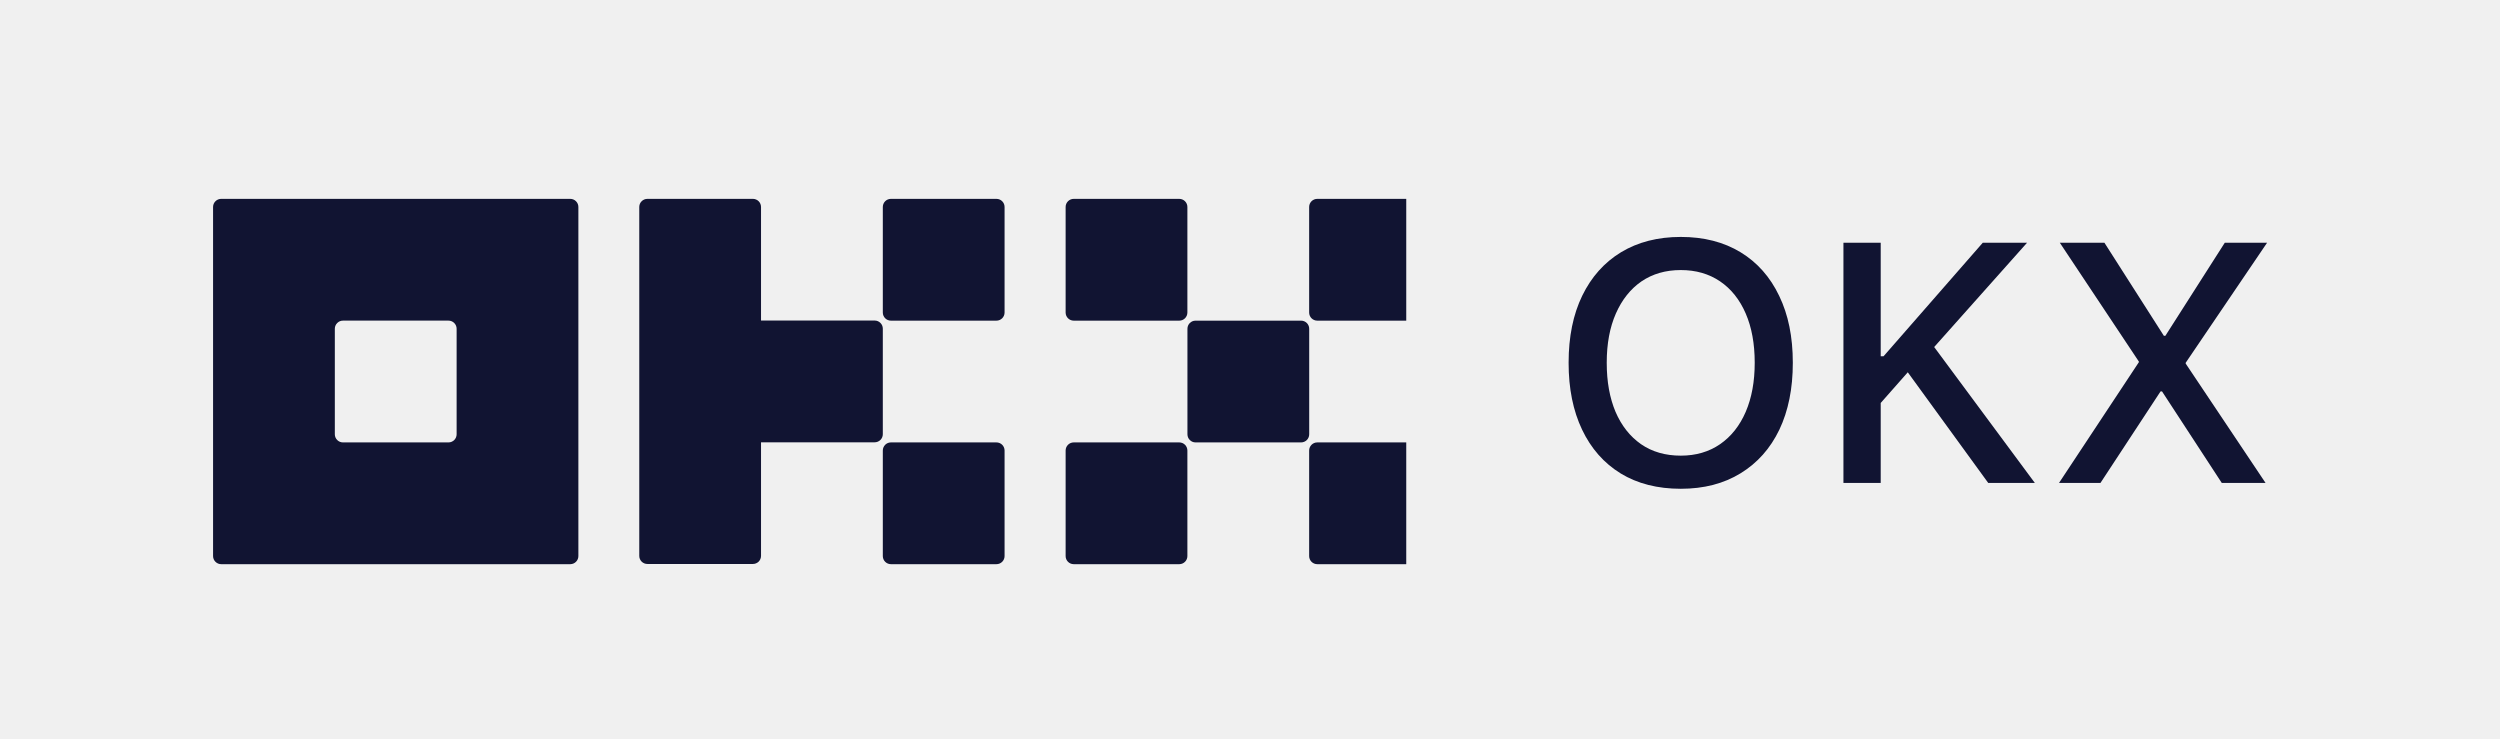
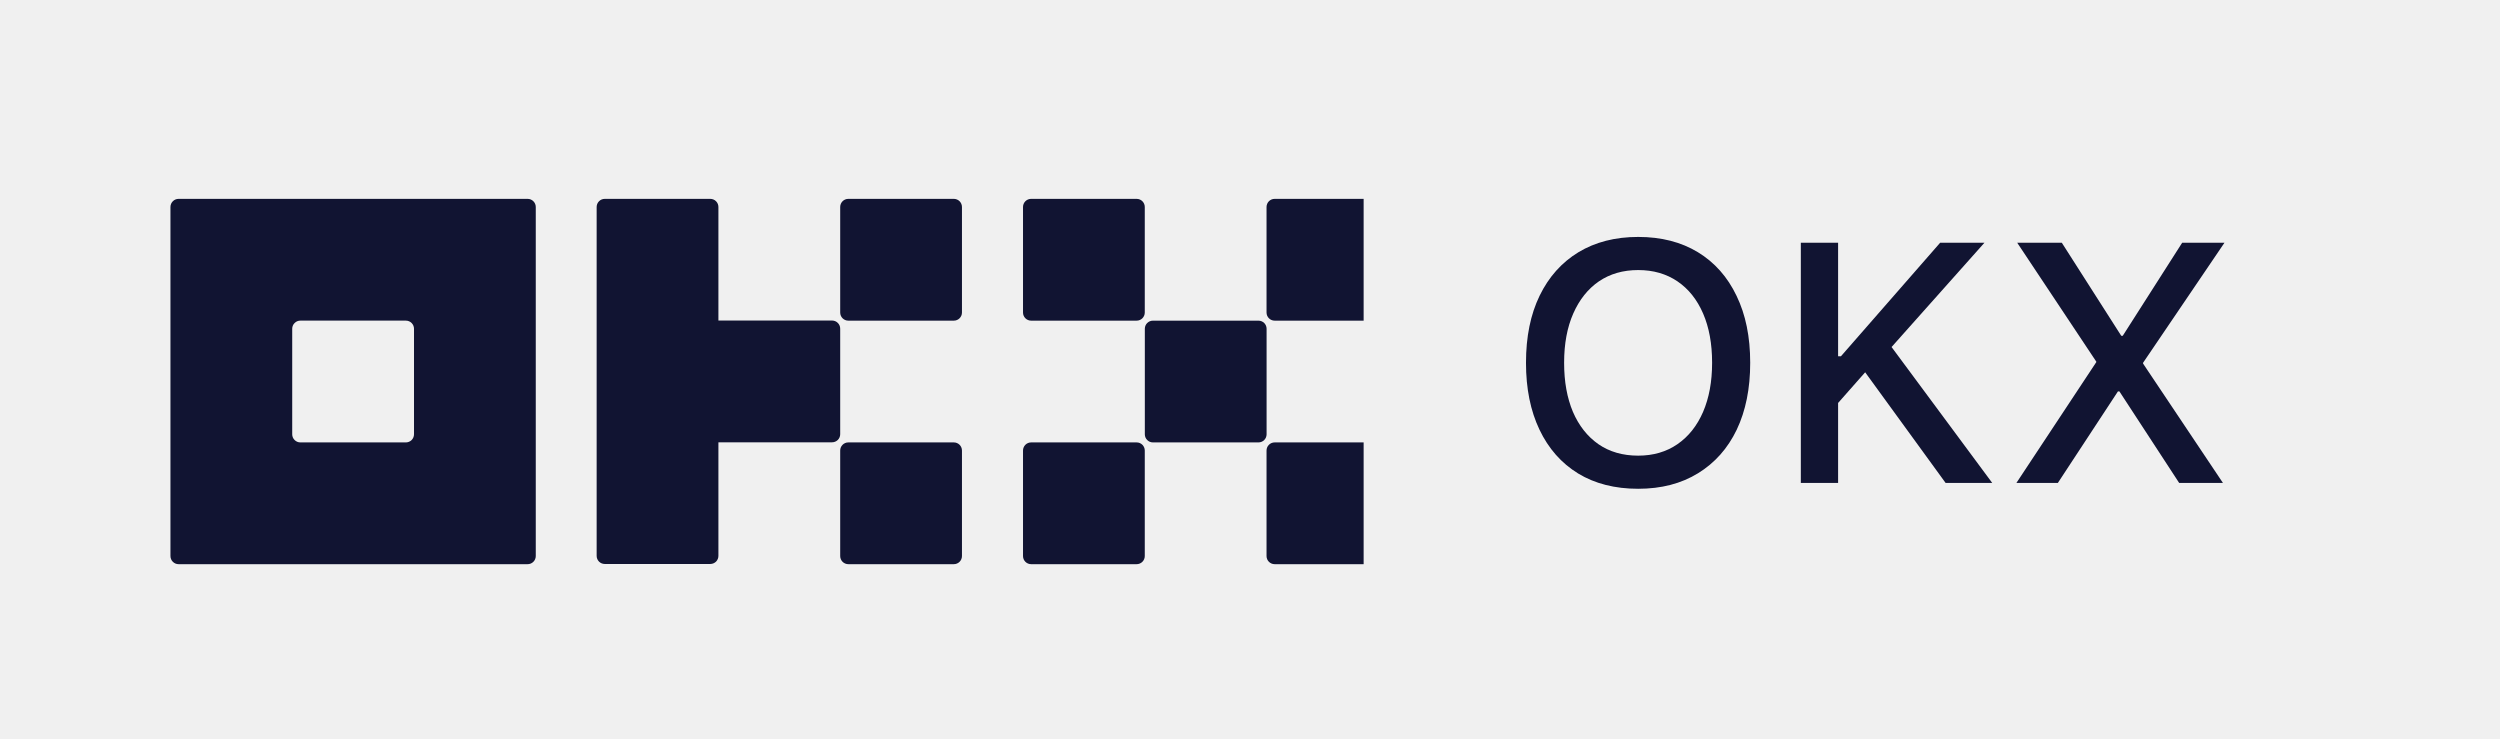
<svg xmlns="http://www.w3.org/2000/svg" width="88" height="26" viewBox="0 0 88 26" fill="none">
-   <g clip-path="url(#clip0_298_9090)">
-     <path fill-rule="evenodd" clip-rule="evenodd" d="M20.073 7H7.786C7.71 7 7.637 7.03 7.584 7.084C7.53 7.137 7.5 7.21 7.5 7.286V19.573C7.5 19.649 7.53 19.722 7.584 19.775C7.637 19.829 7.71 19.859 7.786 19.859H20.073C20.149 19.859 20.222 19.829 20.275 19.775C20.329 19.722 20.359 19.649 20.359 19.573V7.286C20.359 7.21 20.329 7.137 20.275 7.084C20.222 7.03 20.149 7 20.073 7ZM16.073 15.287C16.073 15.363 16.043 15.435 15.989 15.489C15.935 15.543 15.863 15.573 15.787 15.573H12.072C11.996 15.573 11.924 15.543 11.87 15.489C11.816 15.435 11.786 15.363 11.786 15.287V11.572C11.786 11.496 11.816 11.424 11.87 11.37C11.924 11.316 11.996 11.286 12.072 11.286H15.787C15.863 11.286 15.935 11.316 15.989 11.37C16.043 11.424 16.073 11.496 16.073 11.572V15.287Z" fill="#111432" />
-     <path d="M45.798 11.287H42.083C41.926 11.287 41.798 11.415 41.798 11.572V15.287C41.798 15.445 41.926 15.573 42.083 15.573H45.798C45.956 15.573 46.084 15.445 46.084 15.287V11.572C46.084 11.415 45.956 11.287 45.798 11.287Z" fill="#111432" />
-     <path d="M37.795 7H41.51C41.668 7 41.796 7.128 41.796 7.286V11.001C41.796 11.159 41.668 11.287 41.51 11.287H37.795C37.638 11.287 37.51 11.159 37.51 11.001V7.286C37.51 7.128 37.638 7 37.795 7Z" fill="#111432" />
-     <path d="M50.083 7H46.368C46.21 7 46.082 7.128 46.082 7.286V11.001C46.082 11.159 46.21 11.287 46.368 11.287H50.083C50.241 11.287 50.368 11.159 50.368 11.001V7.286C50.368 7.128 50.241 7 50.083 7Z" fill="#111432" />
-     <path d="M37.795 15.573H41.51C41.668 15.573 41.796 15.701 41.796 15.859V19.573C41.796 19.731 41.668 19.859 41.51 19.859H37.795C37.638 19.859 37.51 19.731 37.51 19.573V15.859C37.51 15.701 37.638 15.573 37.795 15.573Z" fill="#111432" />
-     <path d="M50.083 15.573H46.368C46.21 15.573 46.082 15.701 46.082 15.859V19.573C46.082 19.731 46.21 19.859 46.368 19.859H50.083C50.241 19.859 50.368 19.731 50.368 19.573V15.859C50.368 15.701 50.241 15.573 50.083 15.573Z" fill="#111432" />
-     <path d="M31.36 7H35.075C35.233 7 35.361 7.128 35.361 7.286V11.001C35.361 11.159 35.233 11.287 35.075 11.287H31.36C31.203 11.287 31.075 11.159 31.075 11.001V7.286C31.075 7.128 31.203 7 31.36 7Z" fill="#111432" />
-     <path d="M35.075 15.573H31.36C31.203 15.573 31.075 15.701 31.075 15.859V19.573C31.075 19.731 31.203 19.859 31.36 19.859H35.075C35.233 19.859 35.361 19.731 35.361 19.573V15.859C35.361 15.701 35.233 15.573 35.075 15.573Z" fill="#111432" />
-     <path d="M30.991 11.367C31.045 11.42 31.075 11.493 31.075 11.569V15.284C31.075 15.359 31.045 15.432 30.991 15.486C30.937 15.539 30.865 15.569 30.789 15.569H26.788V19.567C26.788 19.642 26.758 19.715 26.705 19.769C26.651 19.822 26.578 19.852 26.503 19.852H22.788C22.712 19.852 22.639 19.822 22.586 19.769C22.532 19.715 22.502 19.642 22.502 19.567V7.286C22.502 7.21 22.532 7.137 22.586 7.084C22.639 7.03 22.712 7 22.788 7H26.503C26.578 7 26.651 7.03 26.705 7.084C26.758 7.137 26.788 7.21 26.788 7.286V11.283H30.789C30.865 11.283 30.937 11.313 30.991 11.367Z" fill="#111432" />
+   <g clip-path="url(#clip0_248_7278)">
+     <path fill-rule="evenodd" clip-rule="evenodd" d="M18.573 7H6.286C6.21 7 6.137 7.03 6.084 7.084C6.03 7.137 6 7.21 6 7.286V19.573C6 19.649 6.03 19.722 6.084 19.775C6.137 19.829 6.21 19.859 6.286 19.859H18.573C18.649 19.859 18.722 19.829 18.775 19.775C18.829 19.722 18.859 19.649 18.859 19.573V7.286C18.859 7.21 18.829 7.137 18.775 7.084C18.722 7.03 18.649 7 18.573 7ZM14.573 15.287C14.573 15.363 14.543 15.435 14.489 15.489C14.435 15.543 14.363 15.573 14.287 15.573H10.572C10.496 15.573 10.424 15.543 10.37 15.489C10.316 15.435 10.286 15.363 10.286 15.287V11.572C10.286 11.496 10.316 11.424 10.37 11.37C10.424 11.316 10.496 11.286 10.572 11.286H14.287C14.363 11.286 14.435 11.316 14.489 11.37C14.543 11.424 14.573 11.496 14.573 11.572V15.287Z" fill="#111432" />
+     <path d="M44.298 11.287H40.583C40.426 11.287 40.298 11.415 40.298 11.572V15.287C40.298 15.445 40.426 15.573 40.583 15.573H44.298C44.456 15.573 44.584 15.445 44.584 15.287V11.572C44.584 11.415 44.456 11.287 44.298 11.287Z" fill="#111432" />
+     <path d="M36.295 7H40.01C40.168 7 40.296 7.128 40.296 7.286V11.001C40.296 11.159 40.168 11.287 40.01 11.287H36.295C36.138 11.287 36.01 11.159 36.01 11.001V7.286C36.01 7.128 36.138 7 36.295 7Z" fill="#111432" />
+     <path d="M48.583 7H44.868C44.71 7 44.582 7.128 44.582 7.286V11.001C44.582 11.159 44.71 11.287 44.868 11.287H48.583C48.741 11.287 48.868 11.159 48.868 11.001V7.286C48.868 7.128 48.741 7 48.583 7Z" fill="#111432" />
+     <path d="M36.295 15.573H40.01C40.168 15.573 40.296 15.701 40.296 15.859V19.573C40.296 19.731 40.168 19.859 40.01 19.859H36.295C36.138 19.859 36.01 19.731 36.01 19.573V15.859C36.01 15.701 36.138 15.573 36.295 15.573Z" fill="#111432" />
+     <path d="M48.583 15.573H44.868C44.71 15.573 44.582 15.701 44.582 15.859V19.573C44.582 19.731 44.71 19.859 44.868 19.859H48.583C48.741 19.859 48.868 19.731 48.868 19.573V15.859C48.868 15.701 48.741 15.573 48.583 15.573Z" fill="#111432" />
+     <path d="M29.86 7H33.575C33.733 7 33.861 7.128 33.861 7.286V11.001C33.861 11.159 33.733 11.287 33.575 11.287H29.86C29.703 11.287 29.575 11.159 29.575 11.001V7.286C29.575 7.128 29.703 7 29.86 7Z" fill="#111432" />
+     <path d="M33.575 15.573H29.86C29.703 15.573 29.575 15.701 29.575 15.859V19.573C29.575 19.731 29.703 19.859 29.86 19.859H33.575C33.733 19.859 33.861 19.731 33.861 19.573V15.859C33.861 15.701 33.733 15.573 33.575 15.573Z" fill="#111432" />
+     <path d="M29.491 11.367C29.545 11.42 29.575 11.493 29.575 11.569V15.284C29.575 15.359 29.545 15.432 29.491 15.486C29.437 15.539 29.365 15.569 29.289 15.569H25.288V19.567C25.288 19.642 25.258 19.715 25.205 19.769C25.151 19.822 25.078 19.852 25.003 19.852H21.288C21.212 19.852 21.139 19.822 21.086 19.769C21.032 19.715 21.002 19.642 21.002 19.567V7.286C21.002 7.21 21.032 7.137 21.086 7.084C21.139 7.03 21.212 7 21.288 7H25.003C25.078 7 25.151 7.03 25.205 7.084C25.258 7.137 25.288 7.21 25.288 7.286V11.283H29.289C29.365 11.283 29.437 11.313 29.491 11.367Z" fill="#111432" />
  </g>
-   <path d="M59.164 17.205C59.977 17.205 60.678 17.023 61.268 16.66C61.861 16.297 62.316 15.785 62.633 15.125C62.949 14.461 63.107 13.678 63.107 12.775V12.764C63.107 11.857 62.947 11.074 62.627 10.414C62.31 9.75 61.857 9.238 61.268 8.879C60.678 8.52 59.977 8.34 59.164 8.34C58.355 8.34 57.654 8.52 57.06 8.879C56.471 9.238 56.016 9.748 55.695 10.408C55.375 11.068 55.215 11.854 55.215 12.764V12.775C55.215 13.678 55.373 14.461 55.69 15.125C56.006 15.789 56.459 16.303 57.049 16.666C57.639 17.025 58.344 17.205 59.164 17.205ZM59.164 16.039C58.621 16.039 58.154 15.904 57.764 15.635C57.377 15.365 57.078 14.986 56.867 14.498C56.66 14.006 56.557 13.432 56.557 12.775V12.764C56.557 12.1 56.664 11.523 56.879 11.035C57.094 10.547 57.395 10.17 57.781 9.904C58.172 9.639 58.633 9.506 59.164 9.506C59.695 9.506 60.156 9.639 60.547 9.904C60.938 10.17 61.238 10.547 61.449 11.035C61.66 11.523 61.766 12.1 61.766 12.764V12.775C61.766 13.432 61.66 14.006 61.449 14.498C61.238 14.986 60.938 15.365 60.547 15.635C60.156 15.904 59.695 16.039 59.164 16.039ZM66.09 14.31L67.268 12.975L67.965 12.348L71.352 8.545H69.793L66.301 12.541H66.025L66.09 14.31ZM64.889 17H66.201V8.545H64.889V17ZM69.986 17H71.627L67.977 12.072L67.051 12.963L69.986 17ZM72.477 17H73.936L76.367 13.297L75.494 13.777H76.103L78.207 17H79.748L76.619 12.324L76.936 13.367V12.77L79.801 8.545H78.312L75.91 12.307L76.772 11.82H76.168L74.076 8.545H72.506L75.289 12.729V13.32L75.6 12.277L72.477 17Z" fill="#111432" />
+   <path d="M57.664 17.205C58.477 17.205 59.178 17.023 59.768 16.66C60.361 16.297 60.816 15.785 61.133 15.125C61.449 14.461 61.607 13.678 61.607 12.775V12.764C61.607 11.857 61.447 11.074 61.127 10.414C60.81 9.75 60.357 9.238 59.768 8.879C59.178 8.52 58.477 8.34 57.664 8.34C56.855 8.34 56.154 8.52 55.56 8.879C54.971 9.238 54.516 9.748 54.195 10.408C53.875 11.068 53.715 11.854 53.715 12.764V12.775C53.715 13.678 53.873 14.461 54.19 15.125C54.506 15.789 54.959 16.303 55.549 16.666C56.139 17.025 56.844 17.205 57.664 17.205ZM57.664 16.039C57.121 16.039 56.654 15.904 56.264 15.635C55.877 15.365 55.578 14.986 55.367 14.498C55.16 14.006 55.057 13.432 55.057 12.775V12.764C55.057 12.1 55.164 11.523 55.379 11.035C55.594 10.547 55.895 10.17 56.281 9.904C56.672 9.639 57.133 9.506 57.664 9.506C58.195 9.506 58.656 9.639 59.047 9.904C59.438 10.17 59.738 10.547 59.949 11.035C60.16 11.523 60.266 12.1 60.266 12.764V12.775C60.266 13.432 60.16 14.006 59.949 14.498C59.738 14.986 59.438 15.365 59.047 15.635C58.656 15.904 58.195 16.039 57.664 16.039ZM64.59 14.31L65.768 12.975L66.465 12.348L69.852 8.545H68.293L64.801 12.541H64.525L64.59 14.31ZM63.389 17H64.701V8.545H63.389V17ZM68.486 17H70.127L66.477 12.072L65.551 12.963L68.486 17ZM70.977 17H72.436L74.867 13.297L73.994 13.777H74.603L76.707 17H78.248L75.119 12.324L75.436 13.367V12.77L78.301 8.545H76.812L74.41 12.307L75.272 11.82H74.668L72.576 8.545H71.006L73.789 12.729V13.32L74.1 12.277L70.977 17Z" fill="#111432" />
  <defs>
-     <clipPath id="clip0_298_9090">
-       <rect width="42" height="26" fill="white" transform="translate(7.5)" />
+     <clipPath id="clip0_248_7278">
+       <rect width="42" height="26" fill="white" transform="translate(6)" />
    </clipPath>
  </defs>
</svg>
